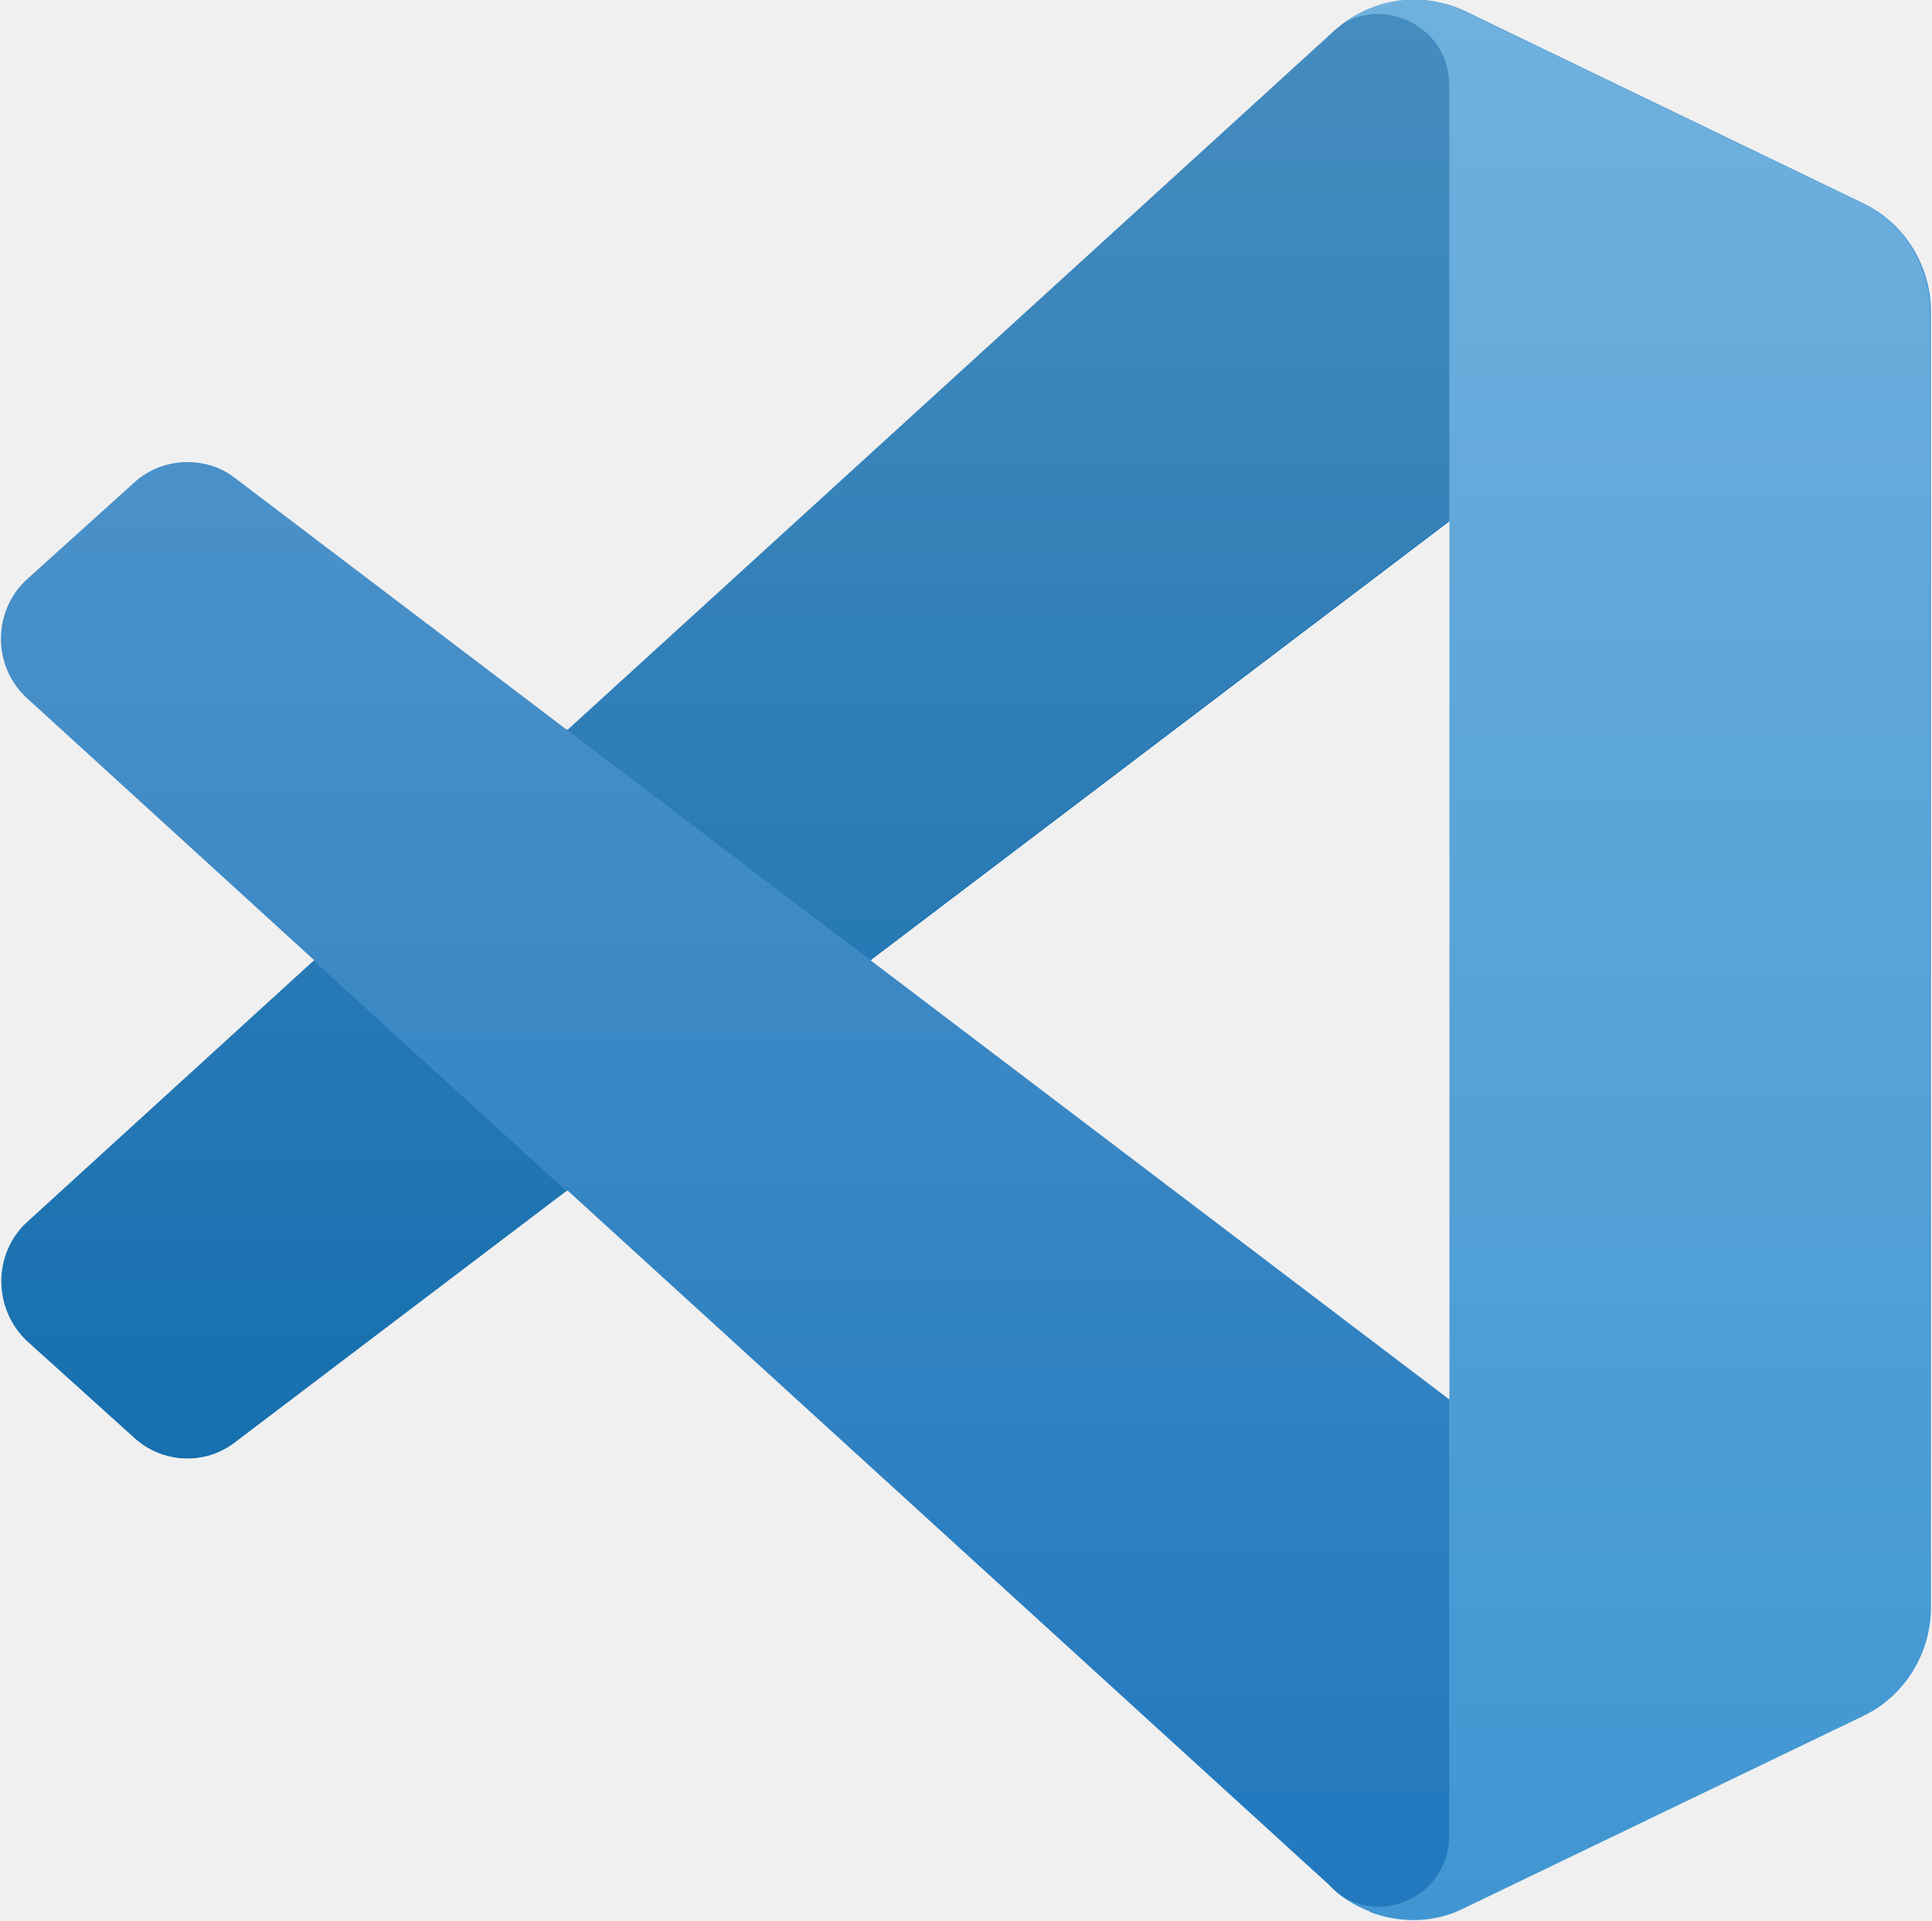
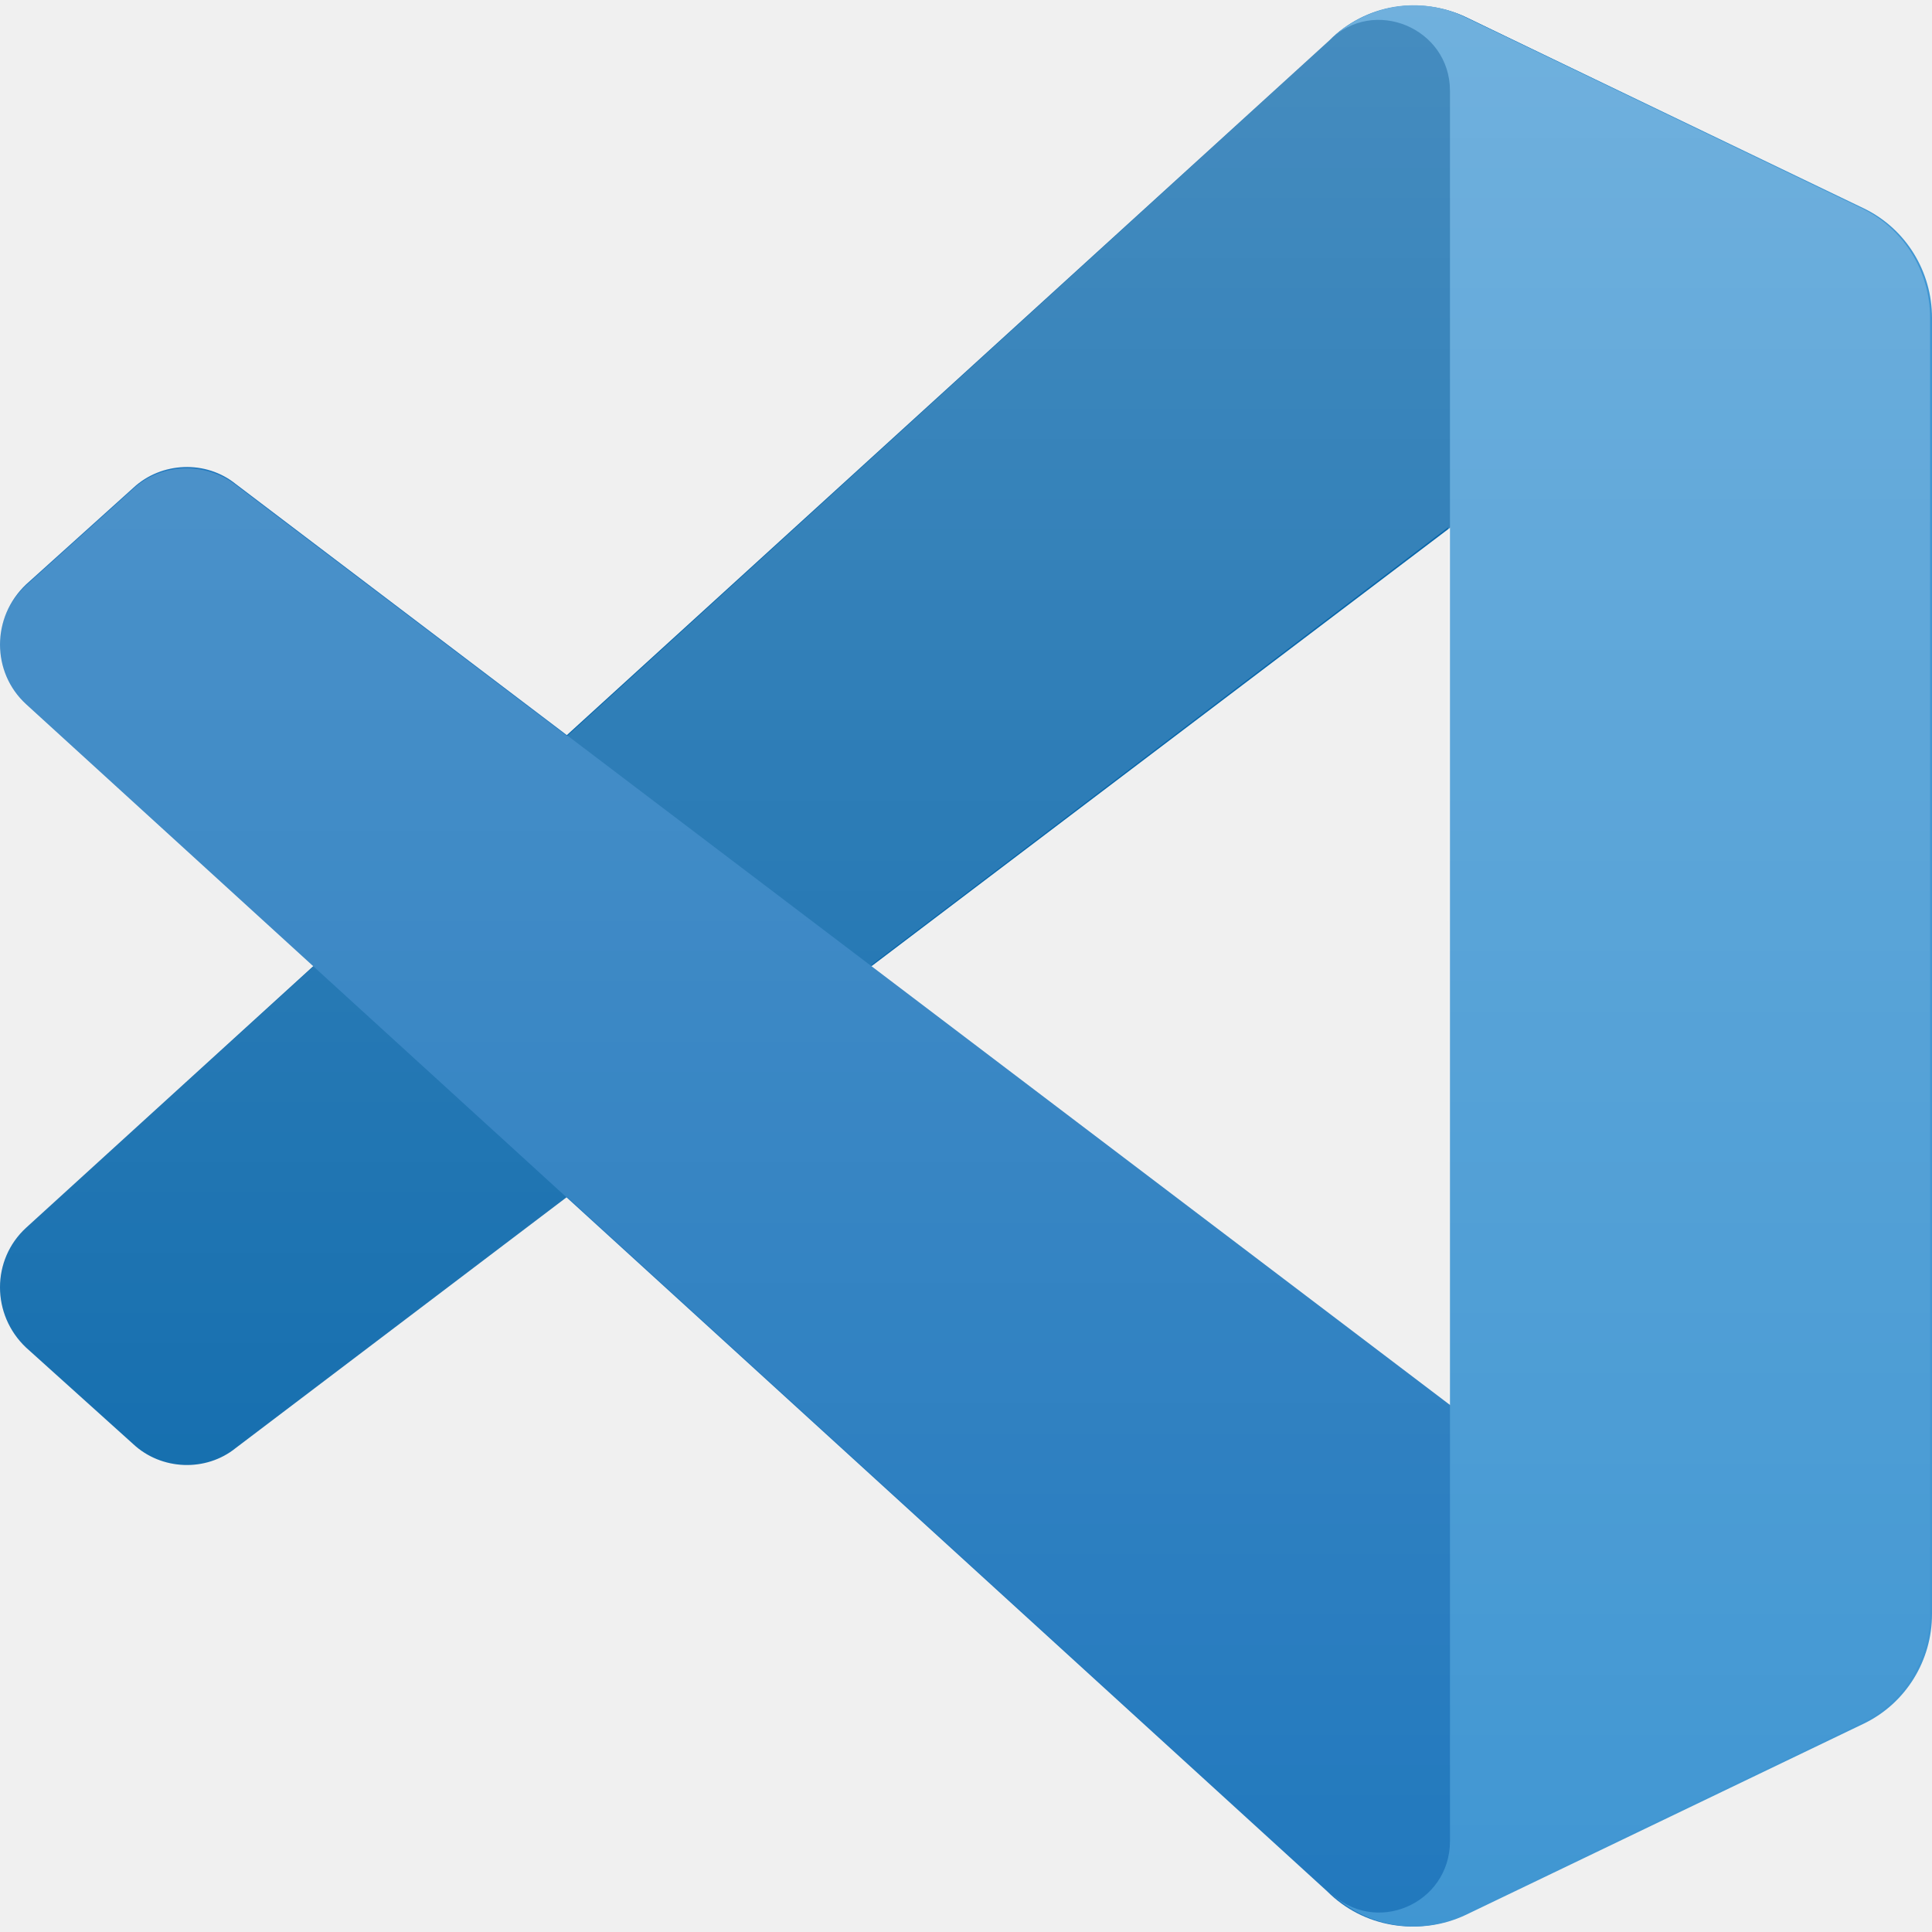
- <svg xmlns="http://www.w3.org/2000/svg" id="Capa_2" viewBox="0 0 18.45 18.34">
+ <svg xmlns="http://www.w3.org/2000/svg" id="Capa_1" viewBox="0 0 20 20">
  <defs>
-     <style>.cls-1{fill:url(#Degradado_sin_nombre_2);}.cls-1,.cls-2{fill-rule:evenodd;}.cls-3{fill:#4096d2;}.cls-4{fill:#2178bd;}.cls-2{fill:#fff;}.cls-5{fill:#0866aa;}.cls-6{mask:url(#mask);}.cls-7{opacity:.25;}</style>
-     <mask id="mask" x="0" y="0" width="18.45" height="18.34" maskUnits="userSpaceOnUse">
-       <g id="mask0">
-         <path class="cls-2" d="m13.08,18.26c.29.11.62.11.91-.04l3.8-1.83c.4-.19.65-.6.65-1.04V2.98c0-.44-.25-.85-.65-1.04L14,.11c-.38-.19-.83-.14-1.17.11-.05.04-.09.07-.14.12l-7.27,6.63-3.16-2.4c-.29-.22-.71-.21-.98.04l-1.02.92c-.33.3-.34.83,0,1.14l2.74,2.5L.26,11.67c-.33.3-.33.83,0,1.14l1.02.92c.27.25.69.27.98.04l3.16-2.4,7.27,6.63c.11.12.25.2.4.26Zm.76-13.28l-5.51,4.18,5.51,4.18V4.98Z" />
-       </g>
-     </mask>
-     <linearGradient id="Degradado_sin_nombre_2" x1="9.22" y1="-256.06" x2="9.22" y2="-274.4" gradientTransform="translate(0 -256.06) scale(1 -1)" gradientUnits="userSpaceOnUse">
+     <style>.cls-1{fill:url(#Degradado_sin_nombre_24);fill-rule:evenodd;}.cls-1,.cls-2,.cls-3,.cls-4{stroke-width:0px;}.cls-2{fill:#0866aa;}.cls-3{fill:#2178bd;}.cls-4{fill:#4096d2;}.cls-5{opacity:.25;}</style>
+     <linearGradient id="Degradado_sin_nombre_24" x1="9.99" y1="1336.12" x2="9.99" y2="1356" gradientTransform="translate(0 -1336.06)" gradientUnits="userSpaceOnUse">
      <stop offset="0" stop-color="#fff" />
      <stop offset="1" stop-color="#fff" stop-opacity="0" />
    </linearGradient>
  </defs>
  <g id="Capa_1-2">
-     <g class="cls-6">
-       <path class="cls-5" d="m17.79,1.94L14,.11c-.44-.21-.97-.12-1.31.22L.25,11.67c-.33.3-.33.83,0,1.14l1.02.92c.27.25.69.27.98.04L17.22,2.42c.5-.38,1.22-.02,1.22.61v-.04c0-.44-.25-.85-.65-1.04Z" />
-       <path class="cls-4" d="m17.79,16.4l-3.8,1.83c-.44.21-.97.12-1.31-.22L.25,6.67c-.33-.3-.33-.83,0-1.14l1.02-.92c.27-.25.69-.27.98-.04l14.97,11.36c.5.38,1.22.02,1.22-.61v.04c0,.44-.25.85-.65,1.04Z" />
-       <path class="cls-3" d="m14,18.23c-.44.21-.97.12-1.31-.22.43.43,1.15.12,1.15-.48V.81c0-.6-.73-.9-1.15-.48.35-.35.87-.43,1.31-.22l3.8,1.83c.4.19.65.6.65,1.04v12.38c0,.44-.25.85-.65,1.04l-3.8,1.83Z" />
-       <g class="cls-7">
-         <path class="cls-1" d="m13.07,18.26c.29.11.62.11.91-.04l3.8-1.83c.4-.19.65-.6.65-1.04V2.98c0-.44-.25-.85-.65-1.04L13.99.11c-.38-.19-.83-.14-1.17.11-.05.04-.09.07-.14.12l-7.27,6.63-3.16-2.4c-.29-.22-.71-.21-.98.04l-1.02.92c-.33.3-.34.83,0,1.14l2.74,2.5L.25,11.67c-.33.3-.33.83,0,1.14l1.02.92c.27.25.69.27.98.04l3.16-2.4,7.27,6.63c.11.11.25.2.4.26Zm.76-13.28l-5.51,4.18,5.51,4.18V4.98Z" />
-       </g>
+     <path class="cls-2" d="M19.28,2.16L15.18.18c-.48-.23-1.05-.13-1.42.24L.27,12.71c-.36.33-.36.9,0,1.24l1.11,1c.29.27.75.29,1.06.04L18.67,2.69c.54-.41,1.32-.02,1.32.66v-.04c0-.48-.27-.92-.7-1.13h0Z" />
+     <path class="cls-3" d="M19.28,17.84l-4.12,1.98c-.48.23-1.05.13-1.42-.24L.27,7.29c-.36-.33-.36-.9,0-1.24l1.11-1c.29-.27.75-.29,1.06-.04l16.23,12.31c.54.41,1.32.02,1.32-.66v.04c0,.48-.27.92-.7,1.13Z" />
+     <path class="cls-4" d="M15.18,19.82c-.48.23-1.05.13-1.42-.24.47.47,1.25.13,1.25-.52V.94c0-.65-.79-.98-1.25-.52.38-.38.94-.47,1.42-.24l4.12,1.98c.43.21.7.65.7,1.13v13.42c0,.48-.27.92-.7,1.13,0,0-4.12,1.98-4.12,1.98Z" />
+     <g class="cls-5">
+       <path class="cls-1" d="M14.17,19.85c.31.12.67.12.99-.04l4.12-1.98c.43-.21.7-.65.7-1.13V3.29c0-.48-.27-.92-.7-1.13L15.17.18c-.41-.21-.9-.15-1.27.12-.05.04-.1.08-.15.13l-7.88,7.19-3.43-2.6c-.31-.24-.77-.23-1.06.04l-1.11,1c-.36.33-.37.9,0,1.24l2.97,2.71L.27,12.71c-.36.33-.36.9,0,1.24l1.11,1c.29.27.75.29,1.06.04l3.43-2.6,7.88,7.19c.12.12.27.22.43.28h-.01ZM14.99,5.46l-5.97,4.53,5.97,4.53s0-9.06,0-9.06Z" />
    </g>
  </g>
</svg>
